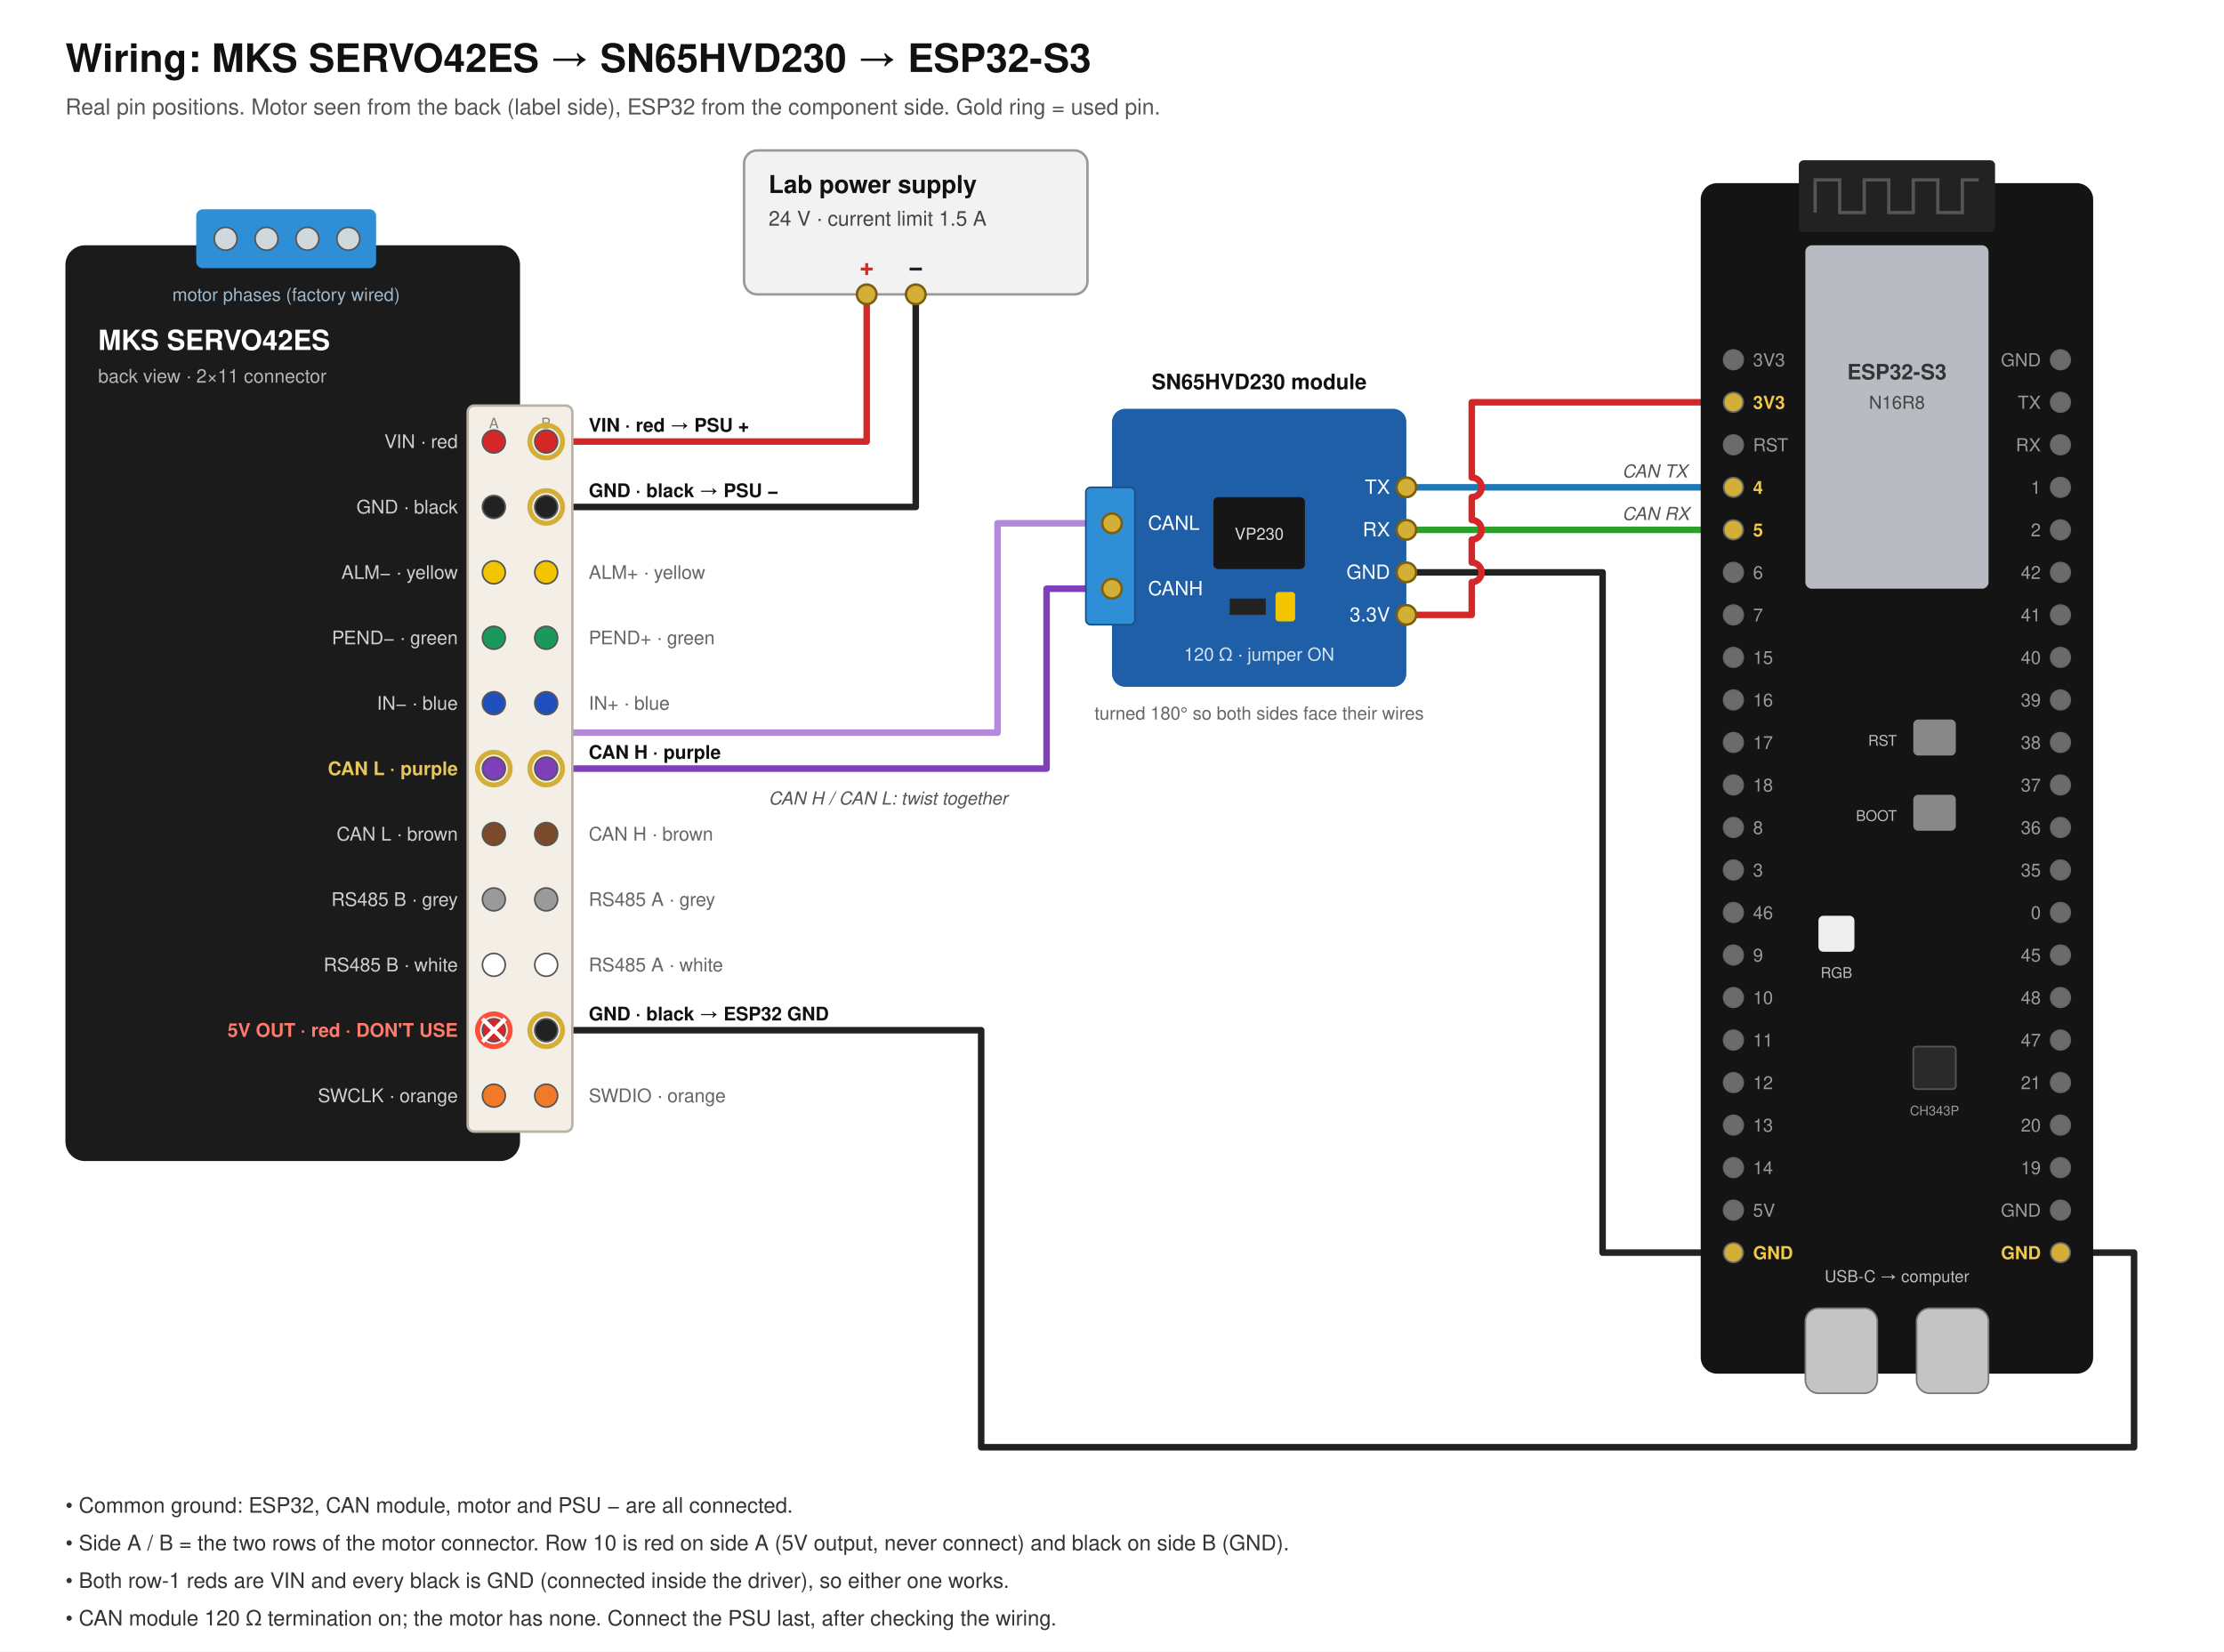
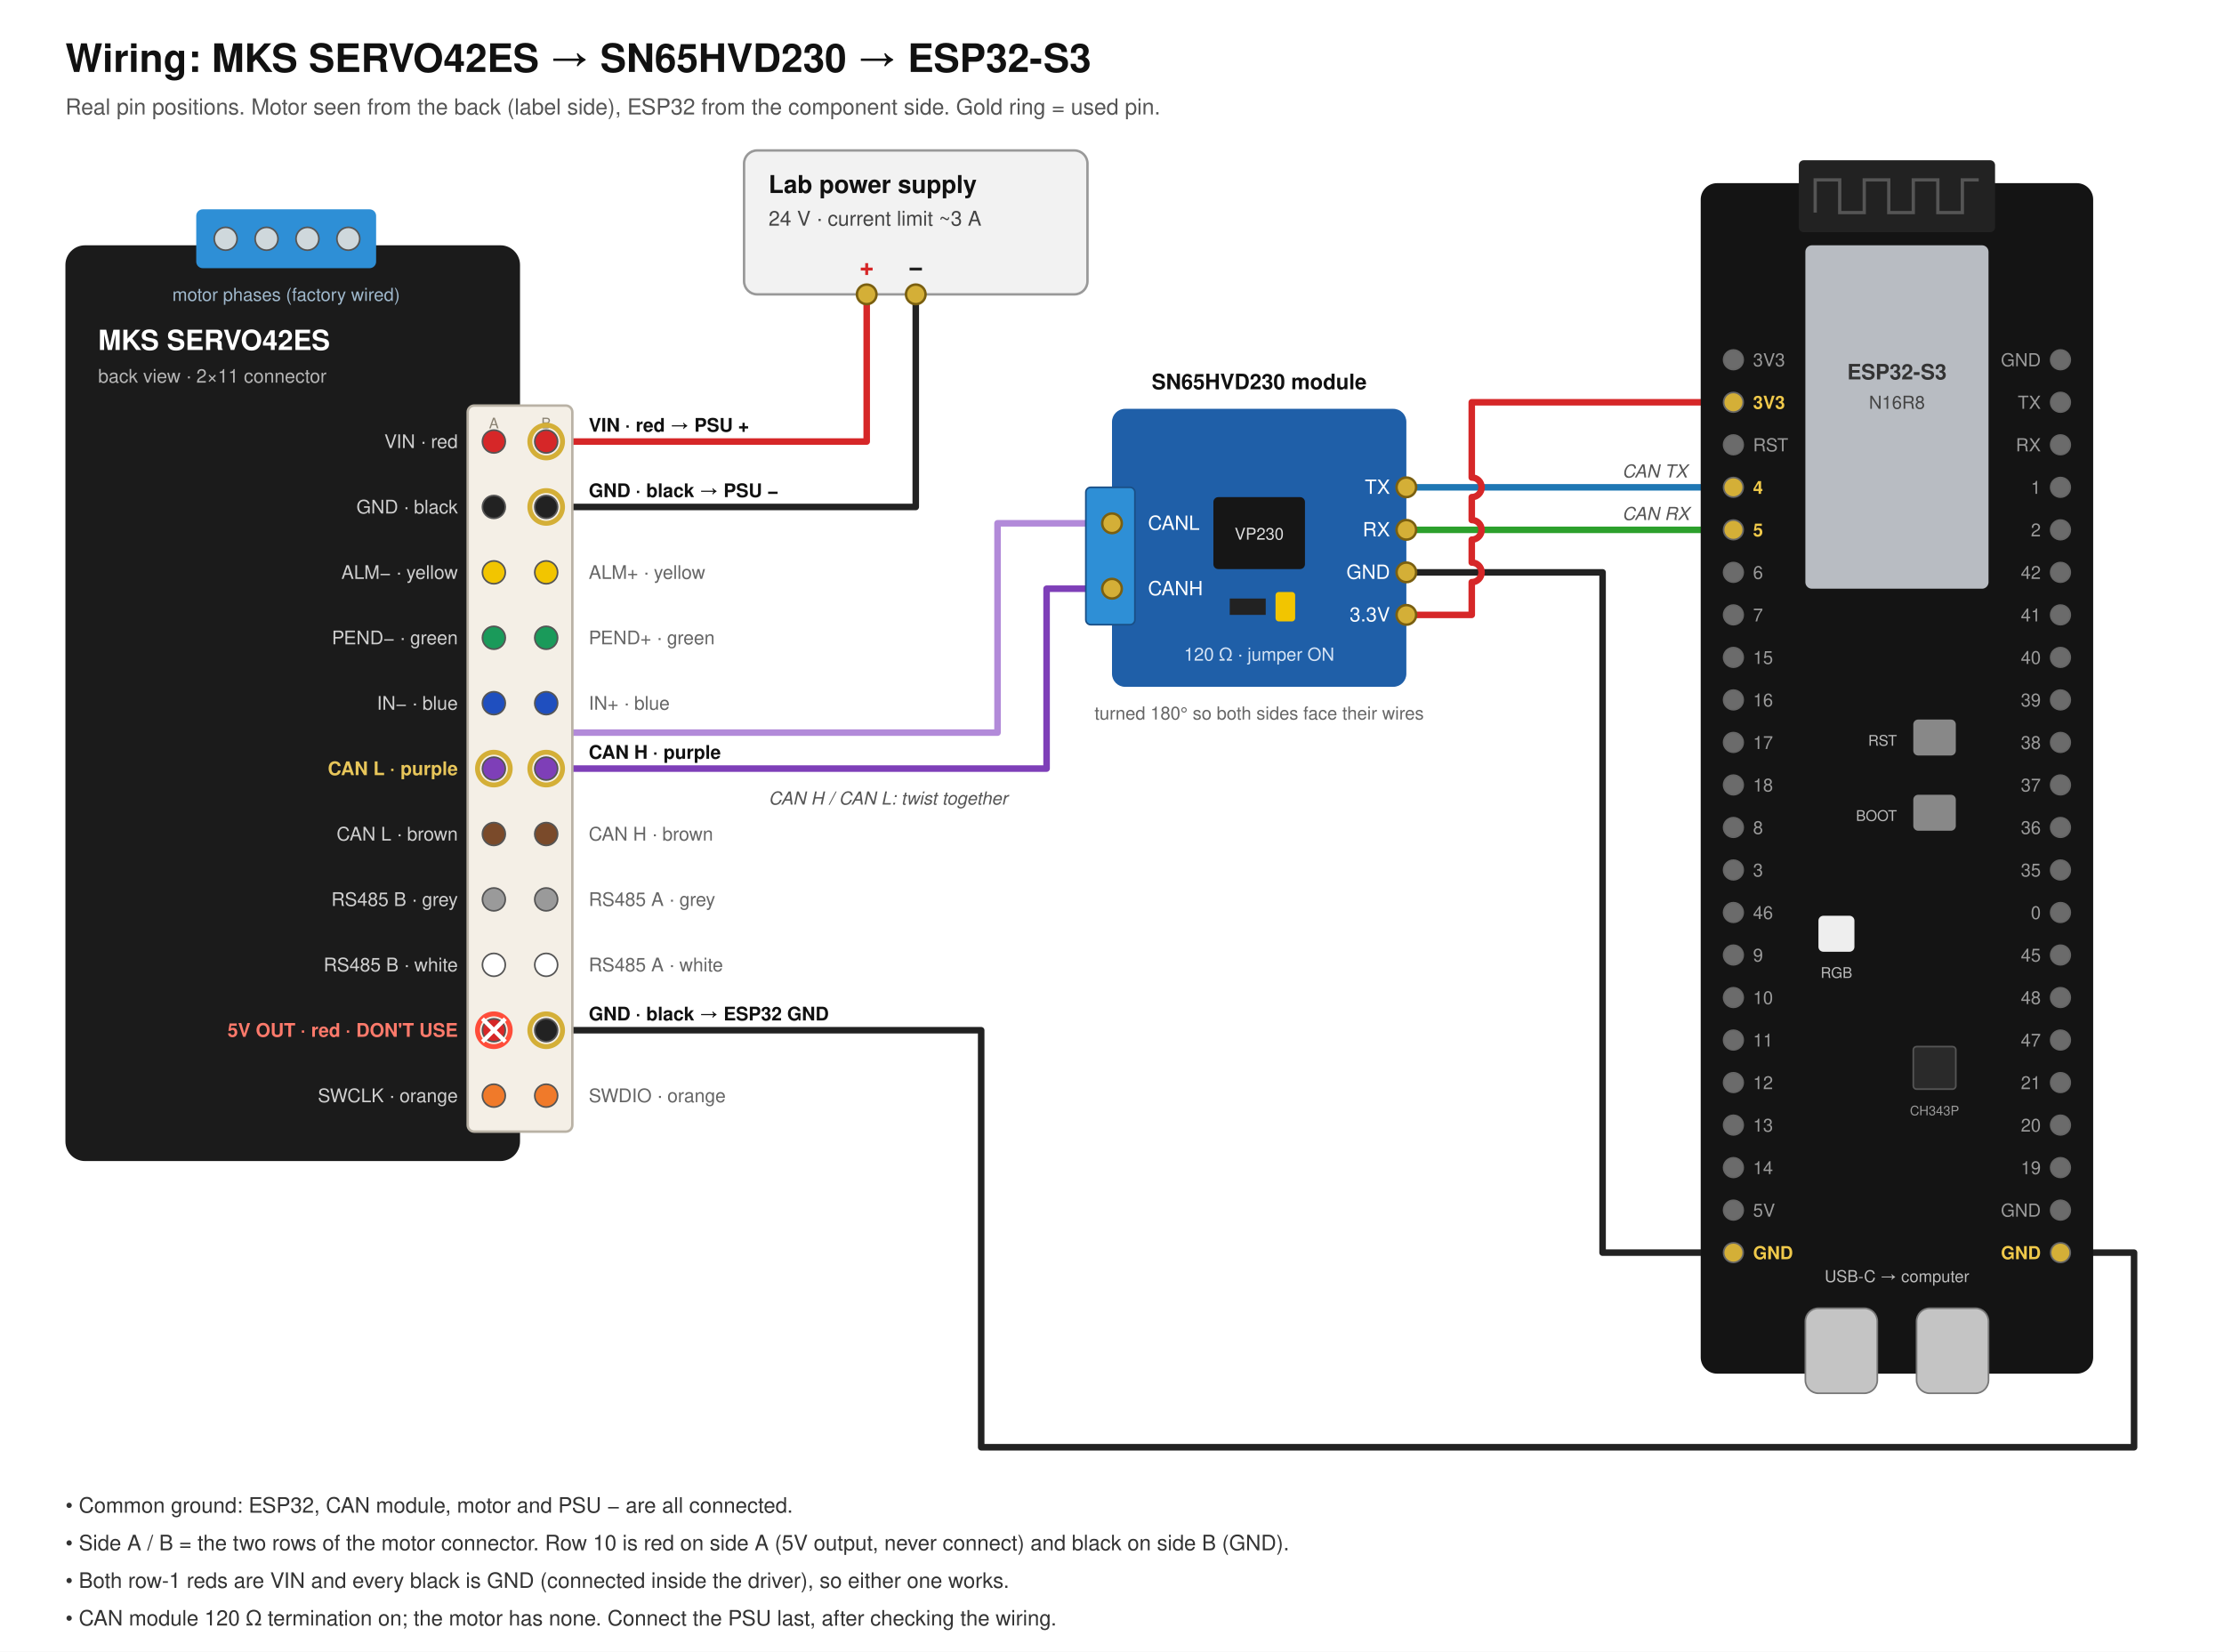
<svg xmlns="http://www.w3.org/2000/svg" viewBox="0 0 1360 1010" width="1360" height="1010" font-family="Helvetica, Arial, sans-serif">
  <rect width="1360" height="1010" fill="#ffffff" />
  <text x="40" y="44" font-size="24" font-weight="700" fill="#111">Wiring: MKS SERVO42ES → SN65HVD230 → ESP32-S3</text>
  <text x="40" y="70" font-size="13.5" fill="#555">Real pin positions. Motor seen from the back (label side), ESP32 from the component side. Gold ring = used pin.</text>
  <g fill="none" stroke-width="4" stroke-linecap="round" stroke-linejoin="round">
    <path d="M334 270 H530 V180" stroke="#d62728" />
    <path d="M334 310 H560 V180" stroke="#222222" />
    <path d="M302 470 V448 H610 V320 H680" stroke="#b28ad9" />
    <path d="M334 470 H640 V360 H680" stroke="#7e3fb8" />
    <path d="M860 298 H1060" stroke="#1f77b4" />
    <path d="M860 324 H1060" stroke="#2ca02c" />
    <path d="M860 350 H980 V766 H1060" stroke="#222222" />
    <path d="M860 376 H900 V356 A6 6 0 0 0 900 344 V330 A6 6 0 0 0 900 318 V304 A6 6 0 0 0 900 292 V246 H1060" stroke="#d62728" />
    <path d="M334 630 H600 V885 H1305 V766 H1260" stroke="#222222" />
  </g>
  <g font-size="11" fill="#555" font-style="italic">
    <text x="470" y="492">CAN H / CAN L: twist together</text>
    <text x="992" y="292">CAN TX</text>
    <text x="992" y="318">CAN RX</text>
  </g>
  <rect x="455" y="92" width="210" height="88" rx="8" fill="#f2f2f2" stroke="#999" stroke-width="1.5" />
  <text x="470" y="118" font-size="15" font-weight="700" fill="#111">Lab power supply</text>
-   <text x="470" y="138" font-size="12.5" fill="#444">24 V · current limit 1.5 A</text>
+   <text x="470" y="138" font-size="12.5" fill="#444">24 V · current limit ~3 A</text>
  <text x="530" y="168" font-size="15" font-weight="700" fill="#d62728" text-anchor="middle">+</text>
  <text x="560" y="168" font-size="15" font-weight="700" fill="#222" text-anchor="middle">−</text>
  <g fill="#d4af37" stroke="#7a5f10" stroke-width="1.5">
    <circle cx="530" cy="180" r="6" />
    <circle cx="560" cy="180" r="6" />
  </g>
  <rect x="40" y="150" width="278" height="560" rx="12" fill="#1b1b1b" />
  <rect x="120" y="128" width="110" height="36" rx="4" fill="#2e8fd6" />
  <g fill="#cfd8dc" stroke="#555" stroke-width="1">
    <circle cx="138" cy="146" r="7" />
    <circle cx="163" cy="146" r="7" />
    <circle cx="188" cy="146" r="7" />
    <circle cx="213" cy="146" r="7" />
  </g>
  <text x="175" y="184" font-size="11" fill="#9fb8cc" text-anchor="middle">motor phases (factory wired)</text>
  <text x="60" y="214" font-size="17" font-weight="700" fill="#fff">MKS SERVO42ES</text>
  <text x="60" y="234" font-size="11.5" fill="#b5b5b5">back view · 2×11 connector</text>
  <rect x="286" y="248" width="64" height="444" rx="4" fill="#f4efe6" stroke="#b9b2a5" stroke-width="1.5" />
  <text x="302" y="262" font-size="9" fill="#8a8272" text-anchor="middle">A</text>
  <text x="334" y="262" font-size="9" fill="#8a8272" text-anchor="middle">B</text>
  <g stroke="#555" stroke-width="1">
    <circle cx="302" cy="270" r="7" fill="#d62728" />
    <circle cx="302" cy="310" r="7" fill="#222" />
    <circle cx="302" cy="350" r="7" fill="#f2c500" />
    <circle cx="302" cy="390" r="7" fill="#1a9a5a" />
    <circle cx="302" cy="430" r="7" fill="#1f4fbf" />
    <circle cx="302" cy="470" r="7" fill="#7e3fb8" />
    <circle cx="302" cy="510" r="7" fill="#7a4a2a" />
    <circle cx="302" cy="550" r="7" fill="#9a9a9a" />
    <circle cx="302" cy="590" r="7" fill="#ffffff" />
    <circle cx="302" cy="630" r="7" fill="#d62728" />
    <circle cx="302" cy="670" r="7" fill="#f07a2a" />
    <circle cx="334" cy="270" r="7" fill="#d62728" />
    <circle cx="334" cy="310" r="7" fill="#222" />
    <circle cx="334" cy="350" r="7" fill="#f2c500" />
    <circle cx="334" cy="390" r="7" fill="#1a9a5a" />
    <circle cx="334" cy="430" r="7" fill="#1f4fbf" />
    <circle cx="334" cy="470" r="7" fill="#7e3fb8" />
    <circle cx="334" cy="510" r="7" fill="#7a4a2a" />
    <circle cx="334" cy="550" r="7" fill="#9a9a9a" />
    <circle cx="334" cy="590" r="7" fill="#ffffff" />
    <circle cx="334" cy="630" r="7" fill="#222" />
    <circle cx="334" cy="670" r="7" fill="#f07a2a" />
  </g>
  <g fill="none" stroke="#d4af37" stroke-width="3">
    <circle cx="334" cy="270" r="10" />
    <circle cx="334" cy="310" r="10" />
    <circle cx="302" cy="470" r="10" />
    <circle cx="334" cy="470" r="10" />
    <circle cx="334" cy="630" r="10" />
  </g>
  <circle cx="302" cy="630" r="10" fill="none" stroke="#ff4d3a" stroke-width="3" />
  <path d="M295 623 L309 637 M309 623 L295 637" stroke="#fff" stroke-width="2.5" />
  <g font-size="11.5" fill="#cfcfcf" text-anchor="end">
    <text x="280" y="274">VIN · red</text>
    <text x="280" y="314">GND · black</text>
    <text x="280" y="354">ALM− · yellow</text>
    <text x="280" y="394">PEND− · green</text>
    <text x="280" y="434">IN− · blue</text>
    <text x="280" y="474" fill="#e8c65a" font-weight="700">CAN L · purple</text>
    <text x="280" y="514">CAN L · brown</text>
    <text x="280" y="554">RS485 B · grey</text>
    <text x="280" y="594">RS485 B · white</text>
    <text x="280" y="634" fill="#ff7a6b" font-weight="700">5V OUT · red · DON'T USE</text>
    <text x="280" y="674">SWCLK · orange</text>
  </g>
  <g font-size="11.5" fill="#666">
    <text x="360" y="264" fill="#111" font-weight="700">VIN · red → PSU +</text>
    <text x="360" y="304" fill="#111" font-weight="700">GND · black → PSU −</text>
    <text x="360" y="354">ALM+ · yellow</text>
    <text x="360" y="394">PEND+ · green</text>
    <text x="360" y="434">IN+ · blue</text>
    <text x="360" y="464" fill="#111" font-weight="700">CAN H · purple</text>
    <text x="360" y="514">CAN H · brown</text>
    <text x="360" y="554">RS485 A · grey</text>
    <text x="360" y="594">RS485 A · white</text>
    <text x="360" y="624" fill="#111" font-weight="700">GND · black → ESP32 GND</text>
    <text x="360" y="674">SWDIO · orange</text>
  </g>
  <text x="770" y="238" font-size="13" font-weight="700" fill="#111" text-anchor="middle">SN65HVD230 module</text>
  <rect x="680" y="250" width="180" height="170" rx="8" fill="#1f5fa8" />
  <rect x="664" y="298" width="30" height="84" rx="3" fill="#2e8fd6" stroke="#1a4f86" />
  <rect x="742" y="304" width="56" height="44" rx="3" fill="#161616" />
  <text x="770" y="330" font-size="10" fill="#ddd" text-anchor="middle">VP230</text>
  <rect x="752" y="366" width="22" height="10" fill="#222" />
  <rect x="780" y="362" width="12" height="18" rx="2" fill="#f2c500" />
  <text x="770" y="404" font-size="11" fill="#d6e4f5" text-anchor="middle">120 Ω · jumper ON</text>
  <g font-size="12" fill="#fff">
    <text x="702" y="324">CANL</text>
    <text x="702" y="364">CANH</text>
  </g>
  <g font-size="12" fill="#fff" text-anchor="end">
    <text x="850" y="302">TX</text>
    <text x="850" y="328">RX</text>
    <text x="850" y="354">GND</text>
    <text x="850" y="380">3.3V</text>
  </g>
  <g fill="#d4af37" stroke="#7a5f10" stroke-width="1.5">
    <circle cx="680" cy="320" r="6" />
    <circle cx="680" cy="360" r="6" />
    <circle cx="860" cy="298" r="6" />
    <circle cx="860" cy="324" r="6" />
    <circle cx="860" cy="350" r="6" />
    <circle cx="860" cy="376" r="6" />
  </g>
  <text x="770" y="440" font-size="11" fill="#666" text-anchor="middle">turned 180° so both sides face their wires</text>
  <rect x="1040" y="112" width="240" height="728" rx="10" fill="#141414" />
  <rect x="1100" y="98" width="120" height="44" rx="3" fill="#222" />
  <path d="M1110 130 V110 H1125 V130 H1140 V110 H1155 V130 H1170 V110 H1185 V130 H1200 V110 H1210" fill="none" stroke="#555" stroke-width="2" />
  <rect x="1104" y="150" width="112" height="210" rx="4" fill="#b8bcc2" />
  <text x="1160" y="232" font-size="13" font-weight="700" fill="#333" text-anchor="middle">ESP32-S3</text>
  <text x="1160" y="250" font-size="11" fill="#444" text-anchor="middle">N16R8</text>
  <rect x="1170" y="440" width="26" height="22" rx="3" fill="#888" />
  <text x="1160" y="456" font-size="9" fill="#bbb" text-anchor="end">RST</text>
  <rect x="1170" y="486" width="26" height="22" rx="3" fill="#888" />
  <text x="1160" y="502" font-size="9" fill="#bbb" text-anchor="end">BOOT</text>
  <rect x="1112" y="560" width="22" height="22" rx="3" fill="#eee" />
  <text x="1123" y="598" font-size="9" fill="#bbb" text-anchor="middle">RGB</text>
  <rect x="1170" y="640" width="26" height="26" rx="2" fill="#2a2a2a" stroke="#555" />
  <text x="1183" y="682" font-size="8" fill="#999" text-anchor="middle">CH343P</text>
  <rect x="1104" y="800" width="44" height="52" rx="8" fill="#c4c4c4" stroke="#777" />
  <rect x="1172" y="800" width="44" height="52" rx="8" fill="#c4c4c4" stroke="#777" />
  <text x="1160" y="784" font-size="10" fill="#bbb" text-anchor="middle">USB-C → computer</text>
  <g stroke="#666" stroke-width="1">
    <circle cx="1060" cy="220" r="6" fill="#6b6b6b" />
    <circle cx="1060" cy="246" r="6" fill="#d4af37" />
    <circle cx="1060" cy="272" r="6" fill="#6b6b6b" />
    <circle cx="1060" cy="298" r="6" fill="#d4af37" />
    <circle cx="1060" cy="324" r="6" fill="#d4af37" />
    <circle cx="1060" cy="350" r="6" fill="#6b6b6b" />
    <circle cx="1060" cy="376" r="6" fill="#6b6b6b" />
    <circle cx="1060" cy="402" r="6" fill="#6b6b6b" />
    <circle cx="1060" cy="428" r="6" fill="#6b6b6b" />
    <circle cx="1060" cy="454" r="6" fill="#6b6b6b" />
    <circle cx="1060" cy="480" r="6" fill="#6b6b6b" />
    <circle cx="1060" cy="506" r="6" fill="#6b6b6b" />
    <circle cx="1060" cy="532" r="6" fill="#6b6b6b" />
    <circle cx="1060" cy="558" r="6" fill="#6b6b6b" />
    <circle cx="1060" cy="584" r="6" fill="#6b6b6b" />
    <circle cx="1060" cy="610" r="6" fill="#6b6b6b" />
    <circle cx="1060" cy="636" r="6" fill="#6b6b6b" />
    <circle cx="1060" cy="662" r="6" fill="#6b6b6b" />
    <circle cx="1060" cy="688" r="6" fill="#6b6b6b" />
    <circle cx="1060" cy="714" r="6" fill="#6b6b6b" />
    <circle cx="1060" cy="740" r="6" fill="#6b6b6b" />
    <circle cx="1060" cy="766" r="6" fill="#d4af37" />
  </g>
  <g font-size="11" fill="#9a9a9a">
    <text x="1072" y="224">3V3</text>
    <text x="1072" y="250" fill="#f0c94a" font-weight="700">3V3</text>
    <text x="1072" y="276">RST</text>
    <text x="1072" y="302" fill="#f0c94a" font-weight="700">4</text>
    <text x="1072" y="328" fill="#f0c94a" font-weight="700">5</text>
    <text x="1072" y="354">6</text>
    <text x="1072" y="380">7</text>
    <text x="1072" y="406">15</text>
    <text x="1072" y="432">16</text>
    <text x="1072" y="458">17</text>
    <text x="1072" y="484">18</text>
    <text x="1072" y="510">8</text>
    <text x="1072" y="536">3</text>
    <text x="1072" y="562">46</text>
    <text x="1072" y="588">9</text>
    <text x="1072" y="614">10</text>
    <text x="1072" y="640">11</text>
    <text x="1072" y="666">12</text>
    <text x="1072" y="692">13</text>
    <text x="1072" y="718">14</text>
    <text x="1072" y="744">5V</text>
    <text x="1072" y="770" fill="#f0c94a" font-weight="700">GND</text>
  </g>
  <g stroke="#666" stroke-width="1">
    <circle cx="1260" cy="220" r="6" fill="#6b6b6b" />
    <circle cx="1260" cy="246" r="6" fill="#6b6b6b" />
    <circle cx="1260" cy="272" r="6" fill="#6b6b6b" />
    <circle cx="1260" cy="298" r="6" fill="#6b6b6b" />
    <circle cx="1260" cy="324" r="6" fill="#6b6b6b" />
    <circle cx="1260" cy="350" r="6" fill="#6b6b6b" />
    <circle cx="1260" cy="376" r="6" fill="#6b6b6b" />
    <circle cx="1260" cy="402" r="6" fill="#6b6b6b" />
    <circle cx="1260" cy="428" r="6" fill="#6b6b6b" />
    <circle cx="1260" cy="454" r="6" fill="#6b6b6b" />
    <circle cx="1260" cy="480" r="6" fill="#6b6b6b" />
    <circle cx="1260" cy="506" r="6" fill="#6b6b6b" />
    <circle cx="1260" cy="532" r="6" fill="#6b6b6b" />
    <circle cx="1260" cy="558" r="6" fill="#6b6b6b" />
    <circle cx="1260" cy="584" r="6" fill="#6b6b6b" />
    <circle cx="1260" cy="610" r="6" fill="#6b6b6b" />
    <circle cx="1260" cy="636" r="6" fill="#6b6b6b" />
    <circle cx="1260" cy="662" r="6" fill="#6b6b6b" />
    <circle cx="1260" cy="688" r="6" fill="#6b6b6b" />
    <circle cx="1260" cy="714" r="6" fill="#6b6b6b" />
    <circle cx="1260" cy="740" r="6" fill="#6b6b6b" />
    <circle cx="1260" cy="766" r="6" fill="#d4af37" />
  </g>
  <g font-size="11" fill="#9a9a9a" text-anchor="end">
    <text x="1248" y="224">GND</text>
    <text x="1248" y="250">TX</text>
    <text x="1248" y="276">RX</text>
    <text x="1248" y="302">1</text>
    <text x="1248" y="328">2</text>
    <text x="1248" y="354">42</text>
    <text x="1248" y="380">41</text>
    <text x="1248" y="406">40</text>
    <text x="1248" y="432">39</text>
    <text x="1248" y="458">38</text>
    <text x="1248" y="484">37</text>
    <text x="1248" y="510">36</text>
    <text x="1248" y="536">35</text>
    <text x="1248" y="562">0</text>
    <text x="1248" y="588">45</text>
    <text x="1248" y="614">48</text>
    <text x="1248" y="640">47</text>
    <text x="1248" y="666">21</text>
    <text x="1248" y="692">20</text>
    <text x="1248" y="718">19</text>
    <text x="1248" y="744">GND</text>
    <text x="1248" y="770" fill="#f0c94a" font-weight="700">GND</text>
  </g>
  <g font-size="13" fill="#333">
    <text x="40" y="925">• Common ground: ESP32, CAN module, motor and PSU − are all connected.</text>
    <text x="40" y="948">• Side A / B = the two rows of the motor connector. Row 10 is red on side A (5V output, never connect) and black on side B (GND).</text>
    <text x="40" y="971">• Both row-1 reds are VIN and every black is GND (connected inside the driver), so either one works.</text>
    <text x="40" y="994">• CAN module 120 Ω termination on; the motor has none. Connect the PSU last, after checking the wiring.</text>
  </g>
</svg>
